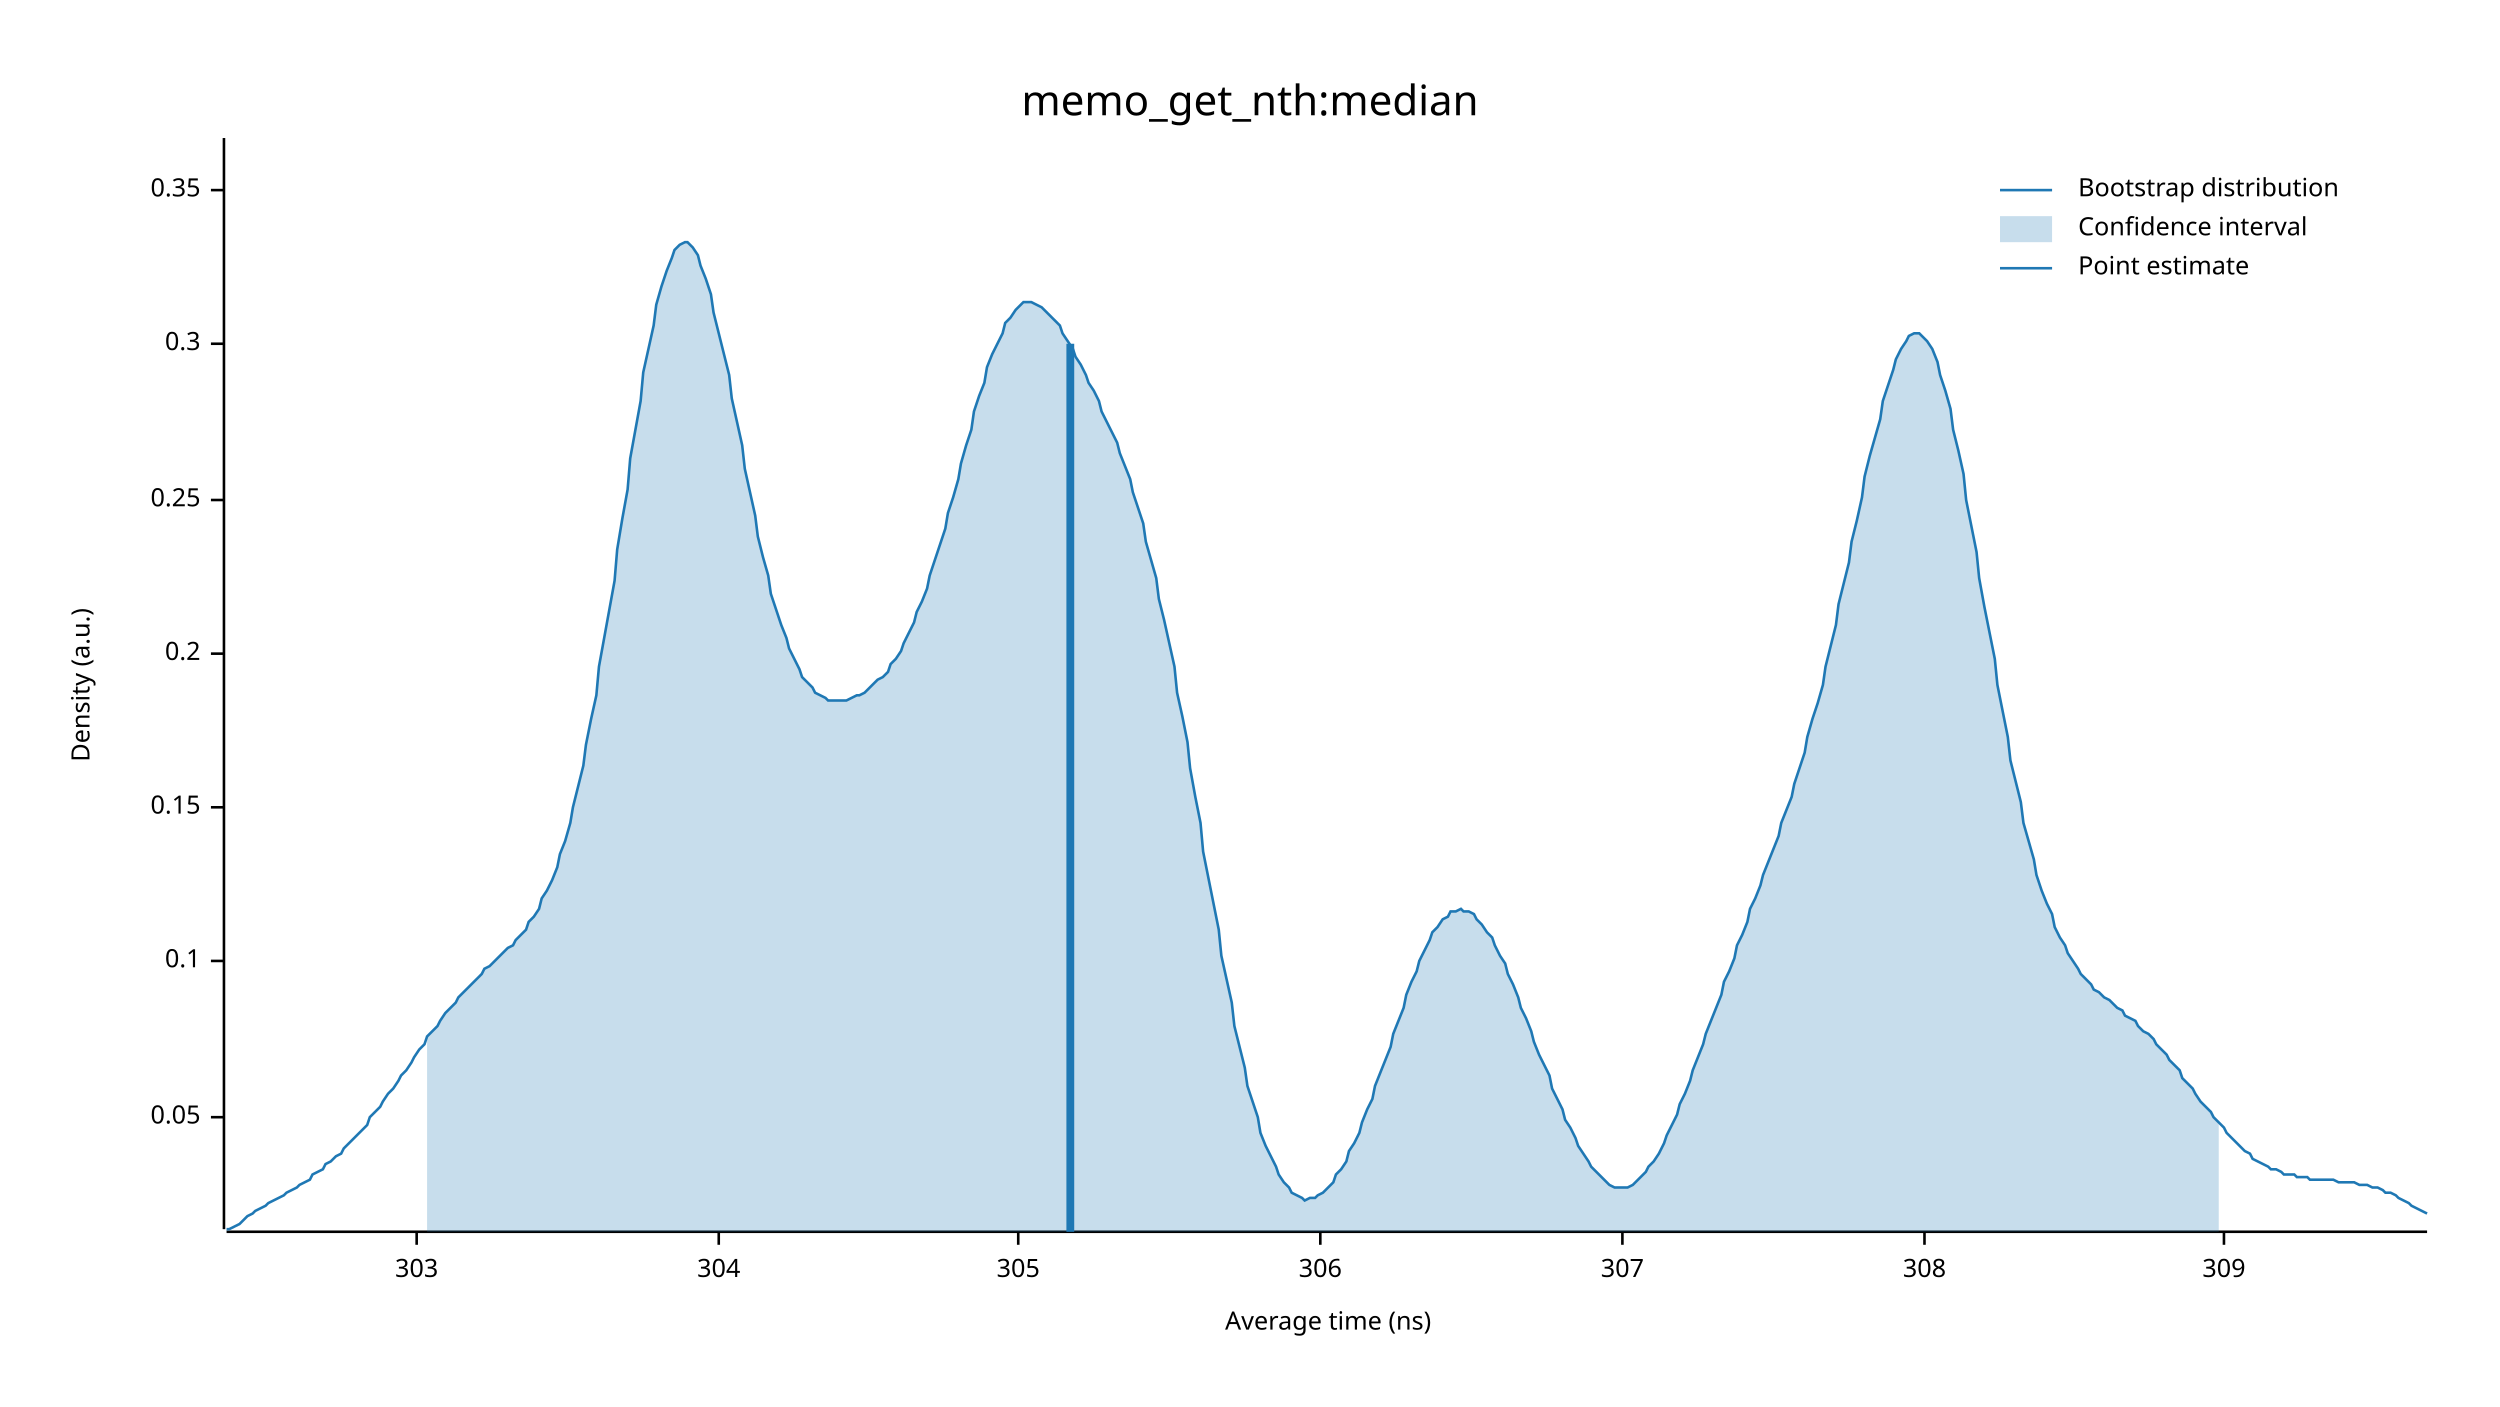
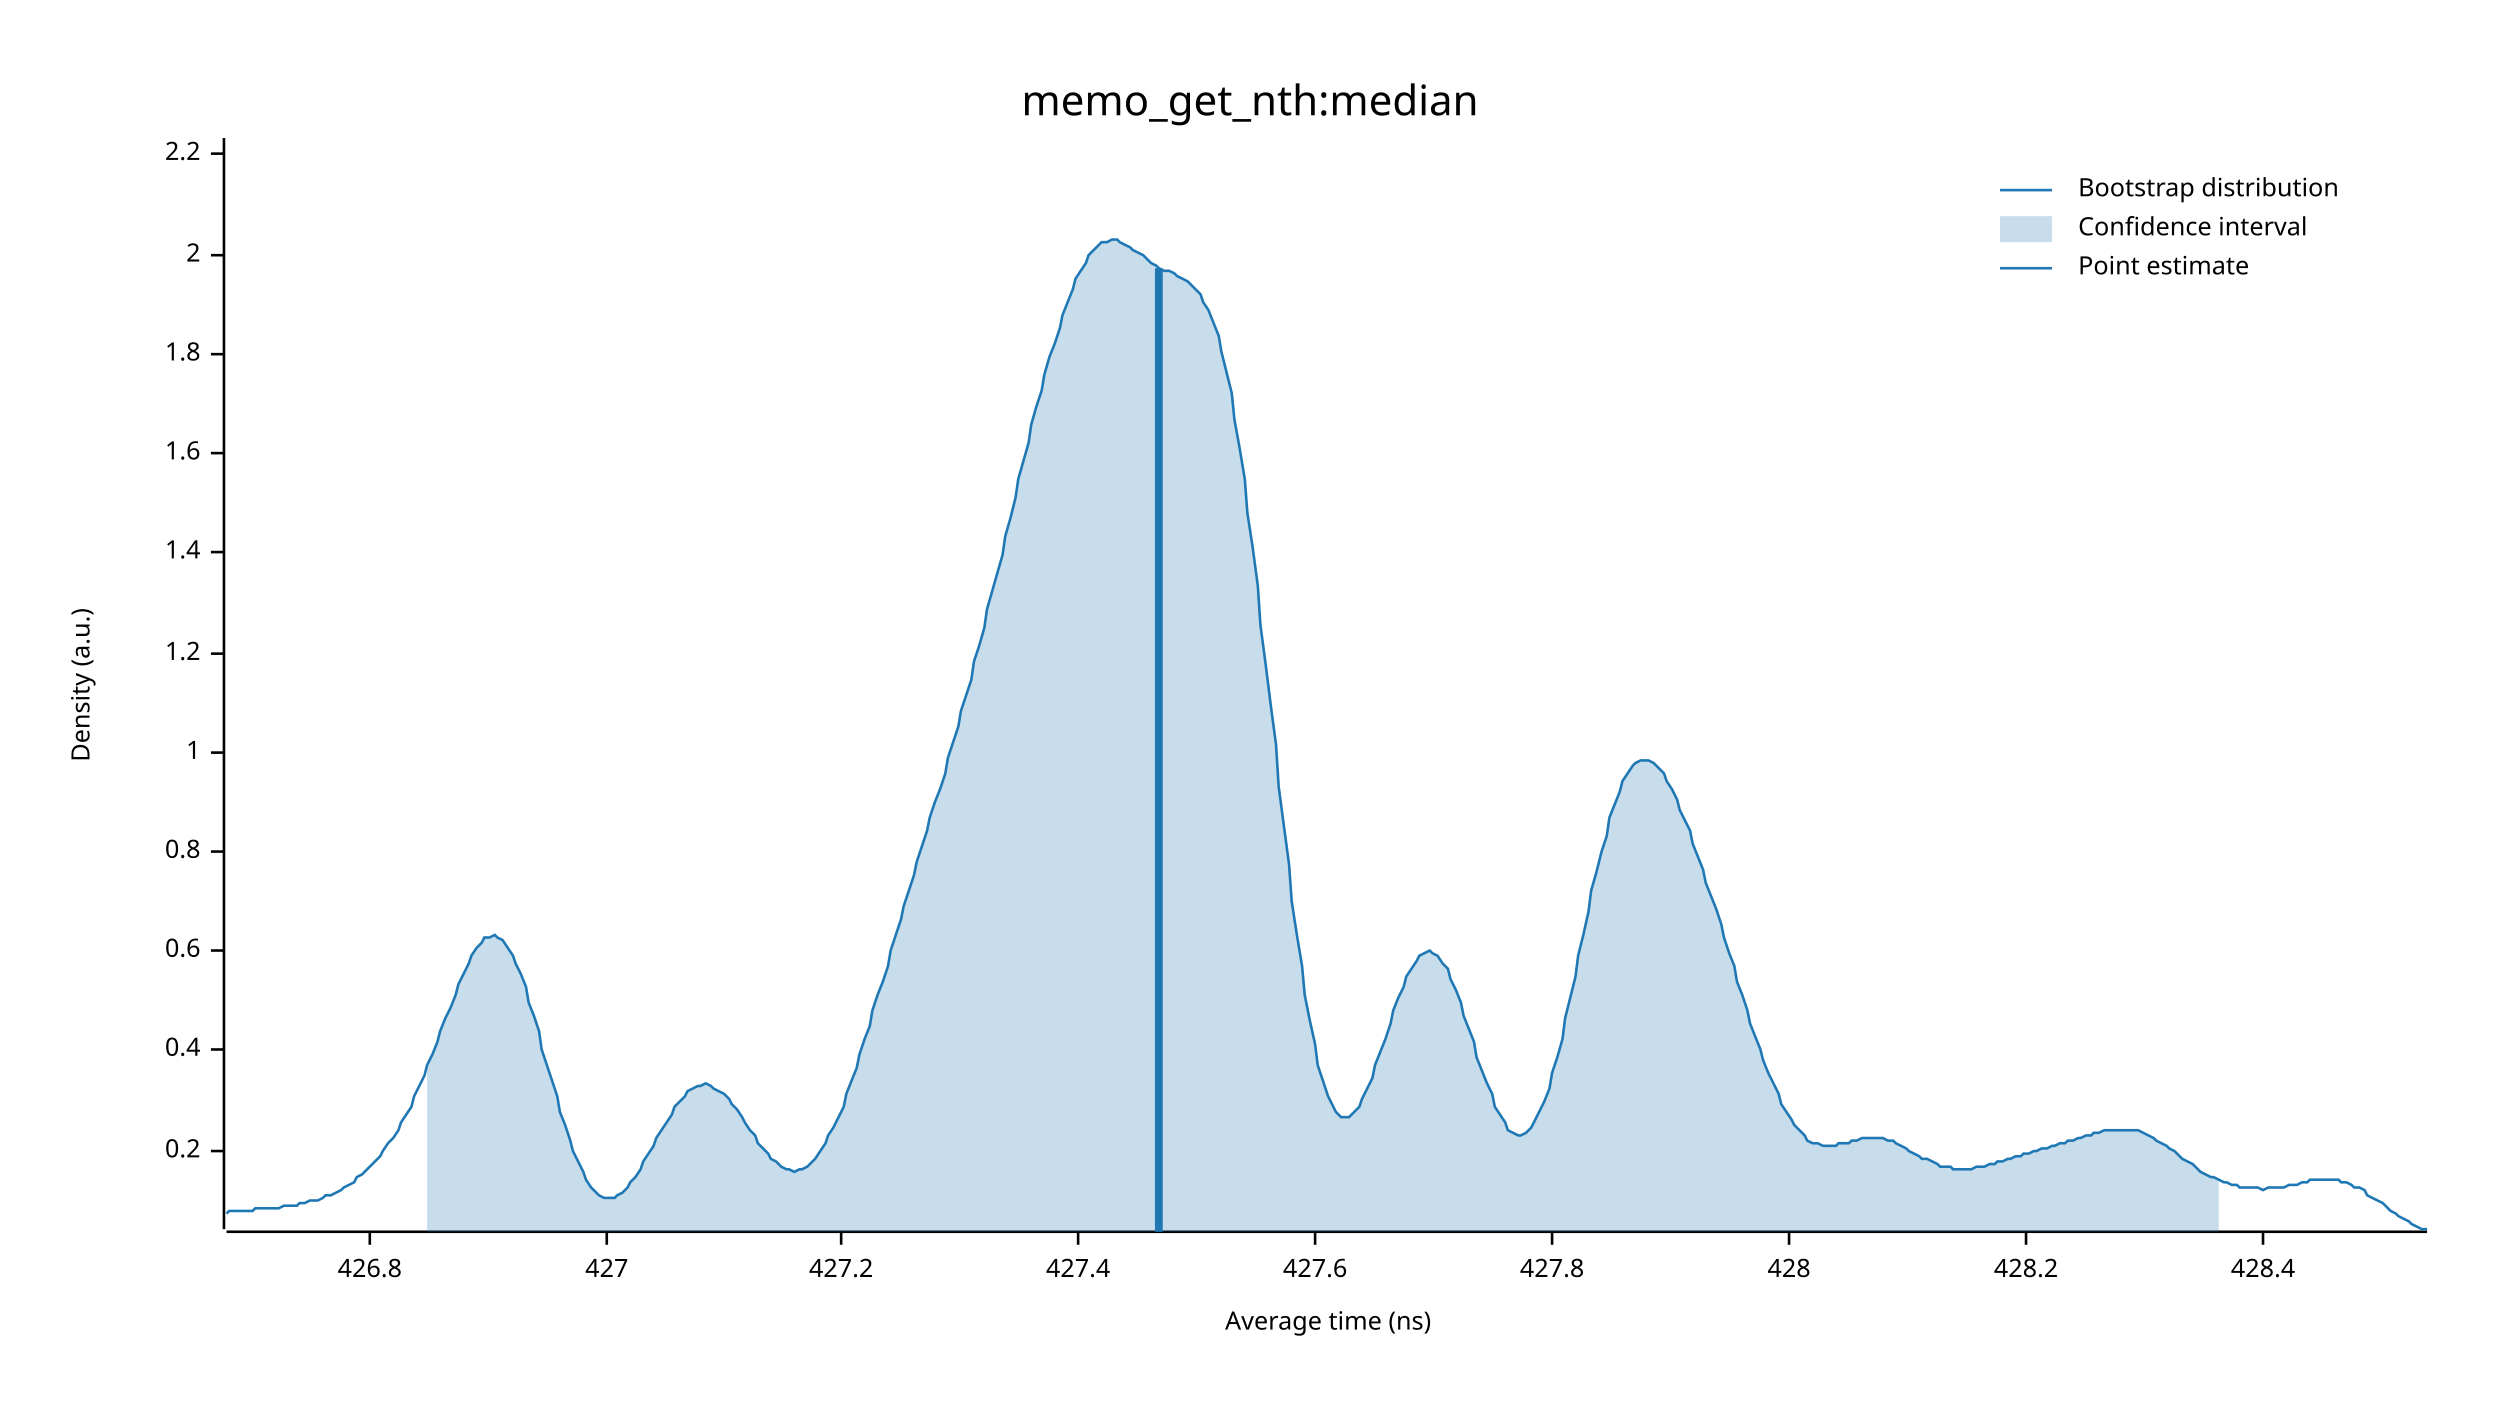
<svg xmlns="http://www.w3.org/2000/svg" width="960" height="540" viewBox="0 0 960 540">
  <text x="480" y="32" dy="0.76em" text-anchor="middle" font-family="sans-serif" font-size="16.129" opacity="1" fill="#000000">
memo_get_nth:median
</text>
  <text x="27" y="263" dy="0.76em" text-anchor="middle" font-family="sans-serif" font-size="9.677" opacity="1" fill="#000000" transform="rotate(270, 27, 263)">
Density (a.u.)
</text>
  <text x="510" y="513" dy="-0.5ex" text-anchor="middle" font-family="sans-serif" font-size="9.677" opacity="1" fill="#000000">
Average time (ns)
</text>
  <polyline fill="none" opacity="1" stroke="#000000" stroke-width="1" points="86,53 86,472 " />
-   <text x="77" y="429" dy="0.5ex" text-anchor="end" font-family="sans-serif" font-size="9.677" opacity="1" fill="#000000">
- 0.05
- </text>
-   <polyline fill="none" opacity="1" stroke="#000000" stroke-width="1" points="81,429 86,429 " />
-   <text x="77" y="369" dy="0.5ex" text-anchor="end" font-family="sans-serif" font-size="9.677" opacity="1" fill="#000000">
- 0.1
- </text>
-   <polyline fill="none" opacity="1" stroke="#000000" stroke-width="1" points="81,369 86,369 " />
-   <text x="77" y="310" dy="0.5ex" text-anchor="end" font-family="sans-serif" font-size="9.677" opacity="1" fill="#000000">
- 0.15
- </text>
-   <polyline fill="none" opacity="1" stroke="#000000" stroke-width="1" points="81,310 86,310 " />
-   <text x="77" y="251" dy="0.5ex" text-anchor="end" font-family="sans-serif" font-size="9.677" opacity="1" fill="#000000">
+   <text x="77" y="442" dy="0.5ex" text-anchor="end" font-family="sans-serif" font-size="9.677" opacity="1" fill="#000000">
0.2
</text>
+   <polyline fill="none" opacity="1" stroke="#000000" stroke-width="1" points="81,442 86,442 " />
+   <text x="77" y="403" dy="0.5ex" text-anchor="end" font-family="sans-serif" font-size="9.677" opacity="1" fill="#000000">
+ 0.4
+ </text>
+   <polyline fill="none" opacity="1" stroke="#000000" stroke-width="1" points="81,403 86,403 " />
+   <text x="77" y="365" dy="0.5ex" text-anchor="end" font-family="sans-serif" font-size="9.677" opacity="1" fill="#000000">
+ 0.6
+ </text>
+   <polyline fill="none" opacity="1" stroke="#000000" stroke-width="1" points="81,365 86,365 " />
+   <text x="77" y="327" dy="0.5ex" text-anchor="end" font-family="sans-serif" font-size="9.677" opacity="1" fill="#000000">
+ 0.8
+ </text>
+   <polyline fill="none" opacity="1" stroke="#000000" stroke-width="1" points="81,327 86,327 " />
+   <text x="77" y="289" dy="0.5ex" text-anchor="end" font-family="sans-serif" font-size="9.677" opacity="1" fill="#000000">
+ 1
+ </text>
+   <polyline fill="none" opacity="1" stroke="#000000" stroke-width="1" points="81,289 86,289 " />
+   <text x="77" y="251" dy="0.5ex" text-anchor="end" font-family="sans-serif" font-size="9.677" opacity="1" fill="#000000">
+ 1.2
+ </text>
  <polyline fill="none" opacity="1" stroke="#000000" stroke-width="1" points="81,251 86,251 " />
-   <text x="77" y="192" dy="0.5ex" text-anchor="end" font-family="sans-serif" font-size="9.677" opacity="1" fill="#000000">
- 0.25
+   <text x="77" y="212" dy="0.5ex" text-anchor="end" font-family="sans-serif" font-size="9.677" opacity="1" fill="#000000">
+ 1.4
</text>
-   <polyline fill="none" opacity="1" stroke="#000000" stroke-width="1" points="81,192 86,192 " />
-   <text x="77" y="132" dy="0.5ex" text-anchor="end" font-family="sans-serif" font-size="9.677" opacity="1" fill="#000000">
- 0.3
+   <polyline fill="none" opacity="1" stroke="#000000" stroke-width="1" points="81,212 86,212 " />
+   <text x="77" y="174" dy="0.5ex" text-anchor="end" font-family="sans-serif" font-size="9.677" opacity="1" fill="#000000">
+ 1.6
</text>
-   <polyline fill="none" opacity="1" stroke="#000000" stroke-width="1" points="81,132 86,132 " />
-   <text x="77" y="73" dy="0.5ex" text-anchor="end" font-family="sans-serif" font-size="9.677" opacity="1" fill="#000000">
- 0.35
+   <polyline fill="none" opacity="1" stroke="#000000" stroke-width="1" points="81,174 86,174 " />
+   <text x="77" y="136" dy="0.5ex" text-anchor="end" font-family="sans-serif" font-size="9.677" opacity="1" fill="#000000">
+ 1.8
</text>
-   <polyline fill="none" opacity="1" stroke="#000000" stroke-width="1" points="81,73 86,73 " />
+   <polyline fill="none" opacity="1" stroke="#000000" stroke-width="1" points="81,136 86,136 " />
+   <text x="77" y="98" dy="0.5ex" text-anchor="end" font-family="sans-serif" font-size="9.677" opacity="1" fill="#000000">
+ 2
+ </text>
+   <polyline fill="none" opacity="1" stroke="#000000" stroke-width="1" points="81,98 86,98 " />
+   <text x="77" y="59" dy="0.5ex" text-anchor="end" font-family="sans-serif" font-size="9.677" opacity="1" fill="#000000">
+ 2.2
+ </text>
+   <polyline fill="none" opacity="1" stroke="#000000" stroke-width="1" points="81,59 86,59 " />
  <polyline fill="none" opacity="1" stroke="#000000" stroke-width="1" points="87,473 932,473 " />
-   <text x="160" y="483" dy="0.76em" text-anchor="middle" font-family="sans-serif" font-size="9.677" opacity="1" fill="#000000">
- 303
+   <text x="142" y="483" dy="0.76em" text-anchor="middle" font-family="sans-serif" font-size="9.677" opacity="1" fill="#000000">
+ 426.8
</text>
-   <polyline fill="none" opacity="1" stroke="#000000" stroke-width="1" points="160,473 160,478 " />
-   <text x="276" y="483" dy="0.76em" text-anchor="middle" font-family="sans-serif" font-size="9.677" opacity="1" fill="#000000">
- 304
+   <polyline fill="none" opacity="1" stroke="#000000" stroke-width="1" points="142,473 142,478 " />
+   <text x="233" y="483" dy="0.76em" text-anchor="middle" font-family="sans-serif" font-size="9.677" opacity="1" fill="#000000">
+ 427
</text>
-   <polyline fill="none" opacity="1" stroke="#000000" stroke-width="1" points="276,473 276,478 " />
-   <text x="391" y="483" dy="0.76em" text-anchor="middle" font-family="sans-serif" font-size="9.677" opacity="1" fill="#000000">
- 305
+   <polyline fill="none" opacity="1" stroke="#000000" stroke-width="1" points="233,473 233,478 " />
+   <text x="323" y="483" dy="0.76em" text-anchor="middle" font-family="sans-serif" font-size="9.677" opacity="1" fill="#000000">
+ 427.2
</text>
-   <polyline fill="none" opacity="1" stroke="#000000" stroke-width="1" points="391,473 391,478 " />
-   <text x="507" y="483" dy="0.76em" text-anchor="middle" font-family="sans-serif" font-size="9.677" opacity="1" fill="#000000">
- 306
+   <polyline fill="none" opacity="1" stroke="#000000" stroke-width="1" points="323,473 323,478 " />
+   <text x="414" y="483" dy="0.76em" text-anchor="middle" font-family="sans-serif" font-size="9.677" opacity="1" fill="#000000">
+ 427.4
</text>
-   <polyline fill="none" opacity="1" stroke="#000000" stroke-width="1" points="507,473 507,478 " />
-   <text x="623" y="483" dy="0.76em" text-anchor="middle" font-family="sans-serif" font-size="9.677" opacity="1" fill="#000000">
- 307
+   <polyline fill="none" opacity="1" stroke="#000000" stroke-width="1" points="414,473 414,478 " />
+   <text x="505" y="483" dy="0.76em" text-anchor="middle" font-family="sans-serif" font-size="9.677" opacity="1" fill="#000000">
+ 427.6
</text>
-   <polyline fill="none" opacity="1" stroke="#000000" stroke-width="1" points="623,473 623,478 " />
-   <text x="739" y="483" dy="0.76em" text-anchor="middle" font-family="sans-serif" font-size="9.677" opacity="1" fill="#000000">
- 308
+   <polyline fill="none" opacity="1" stroke="#000000" stroke-width="1" points="505,473 505,478 " />
+   <text x="596" y="483" dy="0.76em" text-anchor="middle" font-family="sans-serif" font-size="9.677" opacity="1" fill="#000000">
+ 427.8
</text>
-   <polyline fill="none" opacity="1" stroke="#000000" stroke-width="1" points="739,473 739,478 " />
-   <text x="854" y="483" dy="0.76em" text-anchor="middle" font-family="sans-serif" font-size="9.677" opacity="1" fill="#000000">
- 309
+   <polyline fill="none" opacity="1" stroke="#000000" stroke-width="1" points="596,473 596,478 " />
+   <text x="687" y="483" dy="0.76em" text-anchor="middle" font-family="sans-serif" font-size="9.677" opacity="1" fill="#000000">
+ 428
</text>
-   <polyline fill="none" opacity="1" stroke="#000000" stroke-width="1" points="854,473 854,478 " />
-   <polyline fill="none" opacity="1" stroke="#1F78B4" stroke-width="1" points="87,472 88,472 90,471 92,470 93,469 95,467 97,466 98,465 100,464 102,463 103,462 105,461 107,460 109,459 110,458 112,457 114,456 115,455 117,454 119,453 120,451 122,450 124,449 125,447 127,446 129,444 131,443 132,441 134,439 136,437 137,436 139,434 141,432 142,429 144,427 146,425 147,423 149,420 151,418 153,415 154,413 156,411 158,408 159,406 161,403 163,401 164,398 166,396 168,394 169,392 171,389 173,387 175,385 176,383 178,381 180,379 181,378 183,376 185,374 186,372 188,371 190,369 191,368 193,366 195,364 197,363 198,361 200,359 202,357 203,354 205,352 207,349 208,345 210,342 212,338 214,333 215,328 217,323 219,316 220,310 222,302 224,294 225,286 227,276 229,267 230,256 232,245 234,234 236,223 237,211 239,199 241,188 242,176 244,165 246,154 247,143 249,134 251,125 252,117 254,110 256,104 258,99 259,96 261,94 263,93 264,93 266,95 268,98 269,102 271,107 273,113 274,120 276,128 278,136 280,144 281,153 283,162 285,171 286,180 288,189 290,198 291,206 293,214 295,221 296,228 298,234 300,240 302,245 303,249 305,253 307,257 308,260 310,262 312,264 313,266 315,267 317,268 318,269 320,269 322,269 324,269 325,269 327,268 329,267 330,267 332,266 334,264 335,263 337,261 339,260 341,258 342,255 344,253 346,250 347,247 349,243 351,239 352,235 354,231 356,226 357,221 359,215 361,209 363,203 364,197 366,191 368,184 369,178 371,171 373,165 374,158 376,152 378,147 379,141 381,136 383,132 385,128 386,124 388,122 390,119 391,118 393,116 395,116 396,116 398,117 400,118 401,119 403,121 405,123 407,125 408,128 410,131 412,134 413,137 415,140 417,144 418,147 420,150 422,154 423,158 425,162 427,166 429,170 430,174 432,179 434,184 435,189 437,195 439,201 440,208 442,215 444,222 445,230 447,238 449,247 451,256 452,266 454,275 456,285 457,295 459,306 461,316 462,327 464,337 466,347 468,357 469,367 471,376 473,385 474,394 476,402 478,410 479,417 481,423 483,429 484,435 486,440 488,444 490,448 491,451 493,454 495,456 496,458 498,459 500,460 501,461 503,460 505,460 506,459 508,458 510,456 512,454 513,451 515,449 517,446 518,442 520,439 522,435 523,431 525,426 527,422 528,417 530,412 532,407 534,402 535,397 537,392 539,387 540,382 542,377 544,373 545,369 547,365 549,361 550,358 552,356 554,353 556,352 557,350 559,350 561,349 562,350 564,350 566,351 567,353 569,355 571,358 573,360 574,363 576,367 578,370 579,374 581,378 583,383 584,387 586,391 588,396 589,400 591,405 593,409 595,413 596,418 598,422 600,426 601,430 603,433 605,437 606,440 608,443 610,446 611,448 613,450 615,452 617,454 618,455 620,456 622,456 623,456 625,456 627,455 628,454 630,452 632,450 633,448 635,446 637,443 639,439 640,436 642,432 644,428 645,424 647,420 649,415 650,411 652,406 654,401 655,397 657,392 659,387 661,382 662,377 664,373 666,368 667,363 669,359 671,354 672,349 674,345 676,340 677,336 679,331 681,326 683,321 684,316 686,311 688,306 689,301 691,295 693,289 694,283 696,276 698,270 700,263 701,256 703,248 705,240 706,232 708,224 710,216 711,208 713,200 715,191 716,183 718,175 720,168 722,161 723,154 725,148 727,142 728,138 730,134 732,131 733,129 735,128 737,128 738,129 740,131 742,134 744,139 745,144 747,150 749,157 750,165 752,173 754,182 755,192 757,202 759,212 760,222 762,233 764,243 766,253 767,263 769,273 771,283 772,292 774,300 776,308 777,316 779,323 781,330 782,336 784,342 786,347 788,351 789,356 791,360 793,363 794,366 796,369 798,372 799,374 801,376 803,378 804,380 806,381 808,383 810,384 811,385 813,387 815,388 816,390 818,391 820,392 821,394 823,396 825,397 827,399 828,401 830,403 832,405 833,407 835,409 837,411 838,414 840,416 842,418 843,420 845,423 847,425 849,427 850,429 852,431 854,433 855,435 857,437 859,439 860,440 862,442 864,443 865,445 867,446 869,447 871,448 872,449 874,449 876,450 877,451 879,451 881,451 882,452 884,452 886,452 887,453 889,453 891,453 893,453 894,453 896,453 898,454 899,454 901,454 903,454 904,454 906,455 908,455 909,455 911,456 913,456 915,457 916,458 918,458 920,459 921,460 923,461 925,462 926,463 928,464 930,465 932,466 " />
-   <polygon opacity="0.25" fill="#1F78B4" points="164,398 166,396 168,394 169,392 171,389 173,387 175,385 176,383 178,381 180,379 181,378 183,376 185,374 186,372 188,371 190,369 191,368 193,366 195,364 197,363 198,361 200,359 202,357 203,354 205,352 207,349 208,345 210,342 212,338 214,333 215,328 217,323 219,316 220,310 222,302 224,294 225,286 227,276 229,267 230,256 232,245 234,234 236,223 237,211 239,199 241,188 242,176 244,165 246,154 247,143 249,134 251,125 252,117 254,110 256,104 258,99 259,96 261,94 263,93 264,93 266,95 268,98 269,102 271,107 273,113 274,120 276,128 278,136 280,144 281,153 283,162 285,171 286,180 288,189 290,198 291,206 293,214 295,221 296,228 298,234 300,240 302,245 303,249 305,253 307,257 308,260 310,262 312,264 313,266 315,267 317,268 318,269 320,269 322,269 324,269 325,269 327,268 329,267 330,267 332,266 334,264 335,263 337,261 339,260 341,258 342,255 344,253 346,250 347,247 349,243 351,239 352,235 354,231 356,226 357,221 359,215 361,209 363,203 364,197 366,191 368,184 369,178 371,171 373,165 374,158 376,152 378,147 379,141 381,136 383,132 385,128 386,124 388,122 390,119 391,118 393,116 395,116 396,116 398,117 400,118 401,119 403,121 405,123 407,125 408,128 410,131 412,134 413,137 415,140 417,144 418,147 420,150 422,154 423,158 425,162 427,166 429,170 430,174 432,179 434,184 435,189 437,195 439,201 440,208 442,215 444,222 445,230 447,238 449,247 451,256 452,266 454,275 456,285 457,295 459,306 461,316 462,327 464,337 466,347 468,357 469,367 471,376 473,385 474,394 476,402 478,410 479,417 481,423 483,429 484,435 486,440 488,444 490,448 491,451 493,454 495,456 496,458 498,459 500,460 501,461 503,460 505,460 506,459 508,458 510,456 512,454 513,451 515,449 517,446 518,442 520,439 522,435 523,431 525,426 527,422 528,417 530,412 532,407 534,402 535,397 537,392 539,387 540,382 542,377 544,373 545,369 547,365 549,361 550,358 552,356 554,353 556,352 557,350 559,350 561,349 562,350 564,350 566,351 567,353 569,355 571,358 573,360 574,363 576,367 578,370 579,374 581,378 583,383 584,387 586,391 588,396 589,400 591,405 593,409 595,413 596,418 598,422 600,426 601,430 603,433 605,437 606,440 608,443 610,446 611,448 613,450 615,452 617,454 618,455 620,456 622,456 623,456 625,456 627,455 628,454 630,452 632,450 633,448 635,446 637,443 639,439 640,436 642,432 644,428 645,424 647,420 649,415 650,411 652,406 654,401 655,397 657,392 659,387 661,382 662,377 664,373 666,368 667,363 669,359 671,354 672,349 674,345 676,340 677,336 679,331 681,326 683,321 684,316 686,311 688,306 689,301 691,295 693,289 694,283 696,276 698,270 700,263 701,256 703,248 705,240 706,232 708,224 710,216 711,208 713,200 715,191 716,183 718,175 720,168 722,161 723,154 725,148 727,142 728,138 730,134 732,131 733,129 735,128 737,128 738,129 740,131 742,134 744,139 745,144 747,150 749,157 750,165 752,173 754,182 755,192 757,202 759,212 760,222 762,233 764,243 766,253 767,263 769,273 771,283 772,292 774,300 776,308 777,316 779,323 781,330 782,336 784,342 786,347 788,351 789,356 791,360 793,363 794,366 796,369 798,372 799,374 801,376 803,378 804,380 806,381 808,383 810,384 811,385 813,387 815,388 816,390 818,391 820,392 821,394 823,396 825,397 827,399 828,401 830,403 832,405 833,407 835,409 837,411 838,414 840,416 842,418 843,420 845,423 847,425 849,427 850,429 852,431 852,473 164,473 " />
-   <polyline fill="none" opacity="1" stroke="#1F78B4" stroke-width="3" points="411,473 411,132 " />
+   <polyline fill="none" opacity="1" stroke="#000000" stroke-width="1" points="687,473 687,478 " />
+   <text x="778" y="483" dy="0.76em" text-anchor="middle" font-family="sans-serif" font-size="9.677" opacity="1" fill="#000000">
+ 428.2
+ </text>
+   <polyline fill="none" opacity="1" stroke="#000000" stroke-width="1" points="778,473 778,478 " />
+   <text x="869" y="483" dy="0.76em" text-anchor="middle" font-family="sans-serif" font-size="9.677" opacity="1" fill="#000000">
+ 428.4
+ </text>
+   <polyline fill="none" opacity="1" stroke="#000000" stroke-width="1" points="869,473 869,478 " />
+   <polyline fill="none" opacity="1" stroke="#1F78B4" stroke-width="1" points="87,466 88,465 90,465 92,465 93,465 95,465 97,465 98,464 100,464 102,464 103,464 105,464 107,464 109,463 110,463 112,463 114,463 115,462 117,462 119,461 120,461 122,461 124,460 125,459 127,459 129,458 131,457 132,456 134,455 136,454 137,452 139,451 141,449 142,448 144,446 146,444 147,442 149,439 151,437 153,434 154,431 156,428 158,425 159,421 161,417 163,413 164,409 166,405 168,400 169,396 171,391 173,387 175,382 176,378 178,374 180,370 181,367 183,364 185,362 186,360 188,360 190,359 191,360 193,361 195,364 197,367 198,370 200,374 202,379 203,385 205,390 207,396 208,403 210,409 212,415 214,421 215,427 217,432 219,438 220,442 222,446 224,450 225,453 227,456 229,458 230,459 232,460 234,460 236,460 237,459 239,458 241,456 242,454 244,452 246,449 247,446 249,443 251,440 252,437 254,434 256,431 258,428 259,425 261,423 263,421 264,419 266,418 268,417 269,417 271,416 273,417 274,418 276,419 278,420 280,422 281,424 283,426 285,429 286,431 288,434 290,436 291,439 293,441 295,443 296,445 298,446 300,448 302,449 303,449 305,450 307,449 308,449 310,448 312,446 313,445 315,442 317,439 318,436 320,433 322,429 324,425 325,420 327,415 329,410 330,405 332,399 334,394 335,388 337,382 339,377 341,371 342,365 344,359 346,353 347,348 349,342 351,336 352,331 354,325 356,319 357,314 359,308 361,303 363,297 364,291 366,285 368,279 369,273 371,267 373,261 374,254 376,248 378,241 379,234 381,227 383,220 385,213 386,206 388,199 390,191 391,184 393,177 395,170 396,163 398,156 400,150 401,144 403,137 405,132 407,126 408,121 410,116 412,111 413,107 415,104 417,101 418,98 420,96 422,94 423,93 425,93 427,92 429,92 430,93 432,94 434,95 435,96 437,97 439,98 440,99 442,101 444,102 445,103 447,104 449,104 451,105 452,106 454,107 456,108 457,109 459,111 461,113 462,116 464,119 466,124 468,129 469,135 471,143 473,151 474,161 476,172 478,184 479,197 481,210 483,225 484,240 486,255 488,271 490,286 491,302 493,317 495,332 496,346 498,359 500,371 501,382 503,392 505,401 506,409 508,415 510,421 512,425 513,427 515,429 517,429 518,429 520,427 522,425 523,422 525,418 527,414 528,409 530,404 532,399 534,393 535,388 537,383 539,379 540,375 542,372 544,369 545,367 547,366 549,365 550,366 552,367 554,370 556,372 557,376 559,380 561,385 562,390 564,395 566,400 567,406 569,411 571,416 573,420 574,425 576,428 578,431 579,434 581,435 583,436 584,436 586,435 588,433 589,431 591,427 593,423 595,418 596,412 598,406 600,399 601,391 603,383 605,375 606,367 608,359 610,350 611,342 613,335 615,327 617,321 618,314 620,309 622,304 623,300 625,297 627,294 628,293 630,292 632,292 633,292 635,293 637,295 639,297 640,300 642,303 644,307 645,311 647,315 649,319 650,324 652,329 654,334 655,339 657,344 659,349 661,355 662,360 664,366 666,371 667,377 669,382 671,388 672,393 674,398 676,403 677,407 679,412 681,416 683,420 684,424 686,427 688,430 689,432 691,434 693,436 694,438 696,439 698,439 700,440 701,440 703,440 705,440 706,439 708,439 710,439 711,438 713,438 715,437 716,437 718,437 720,437 722,437 723,437 725,438 727,438 728,439 730,440 732,441 733,442 735,443 737,444 738,445 740,445 742,446 744,447 745,448 747,448 749,448 750,449 752,449 754,449 755,449 757,449 759,448 760,448 762,448 764,447 766,447 767,446 769,446 771,445 772,445 774,444 776,444 777,443 779,443 781,442 782,442 784,441 786,441 788,440 789,440 791,439 793,439 794,438 796,438 798,437 799,437 801,436 803,436 804,435 806,435 808,434 810,434 811,434 813,434 815,434 816,434 818,434 820,434 821,434 823,435 825,436 827,437 828,438 830,439 832,440 833,441 835,442 837,444 838,445 840,446 842,447 843,448 845,450 847,451 849,452 850,452 852,453 854,454 855,454 857,455 859,455 860,456 862,456 864,456 865,456 867,456 869,457 871,456 872,456 874,456 876,456 877,456 879,455 881,455 882,455 884,454 886,454 887,453 889,453 891,453 893,453 894,453 896,453 898,453 899,454 901,454 903,455 904,456 906,456 908,457 909,459 911,460 913,461 915,462 916,463 918,465 920,466 921,467 923,468 925,469 926,470 928,471 930,472 932,472 " />
+   <polygon opacity="0.25" fill="#1F78B4" points="164,409 166,405 168,400 169,396 171,391 173,387 175,382 176,378 178,374 180,370 181,367 183,364 185,362 186,360 188,360 190,359 191,360 193,361 195,364 197,367 198,370 200,374 202,379 203,385 205,390 207,396 208,403 210,409 212,415 214,421 215,427 217,432 219,438 220,442 222,446 224,450 225,453 227,456 229,458 230,459 232,460 234,460 236,460 237,459 239,458 241,456 242,454 244,452 246,449 247,446 249,443 251,440 252,437 254,434 256,431 258,428 259,425 261,423 263,421 264,419 266,418 268,417 269,417 271,416 273,417 274,418 276,419 278,420 280,422 281,424 283,426 285,429 286,431 288,434 290,436 291,439 293,441 295,443 296,445 298,446 300,448 302,449 303,449 305,450 307,449 308,449 310,448 312,446 313,445 315,442 317,439 318,436 320,433 322,429 324,425 325,420 327,415 329,410 330,405 332,399 334,394 335,388 337,382 339,377 341,371 342,365 344,359 346,353 347,348 349,342 351,336 352,331 354,325 356,319 357,314 359,308 361,303 363,297 364,291 366,285 368,279 369,273 371,267 373,261 374,254 376,248 378,241 379,234 381,227 383,220 385,213 386,206 388,199 390,191 391,184 393,177 395,170 396,163 398,156 400,150 401,144 403,137 405,132 407,126 408,121 410,116 412,111 413,107 415,104 417,101 418,98 420,96 422,94 423,93 425,93 427,92 429,92 430,93 432,94 434,95 435,96 437,97 439,98 440,99 442,101 444,102 445,103 447,104 449,104 451,105 452,106 454,107 456,108 457,109 459,111 461,113 462,116 464,119 466,124 468,129 469,135 471,143 473,151 474,161 476,172 478,184 479,197 481,210 483,225 484,240 486,255 488,271 490,286 491,302 493,317 495,332 496,346 498,359 500,371 501,382 503,392 505,401 506,409 508,415 510,421 512,425 513,427 515,429 517,429 518,429 520,427 522,425 523,422 525,418 527,414 528,409 530,404 532,399 534,393 535,388 537,383 539,379 540,375 542,372 544,369 545,367 547,366 549,365 550,366 552,367 554,370 556,372 557,376 559,380 561,385 562,390 564,395 566,400 567,406 569,411 571,416 573,420 574,425 576,428 578,431 579,434 581,435 583,436 584,436 586,435 588,433 589,431 591,427 593,423 595,418 596,412 598,406 600,399 601,391 603,383 605,375 606,367 608,359 610,350 611,342 613,335 615,327 617,321 618,314 620,309 622,304 623,300 625,297 627,294 628,293 630,292 632,292 633,292 635,293 637,295 639,297 640,300 642,303 644,307 645,311 647,315 649,319 650,324 652,329 654,334 655,339 657,344 659,349 661,355 662,360 664,366 666,371 667,377 669,382 671,388 672,393 674,398 676,403 677,407 679,412 681,416 683,420 684,424 686,427 688,430 689,432 691,434 693,436 694,438 696,439 698,439 700,440 701,440 703,440 705,440 706,439 708,439 710,439 711,438 713,438 715,437 716,437 718,437 720,437 722,437 723,437 725,438 727,438 728,439 730,440 732,441 733,442 735,443 737,444 738,445 740,445 742,446 744,447 745,448 747,448 749,448 750,449 752,449 754,449 755,449 757,449 759,448 760,448 762,448 764,447 766,447 767,446 769,446 771,445 772,445 774,444 776,444 777,443 779,443 781,442 782,442 784,441 786,441 788,440 789,440 791,439 793,439 794,438 796,438 798,437 799,437 801,436 803,436 804,435 806,435 808,434 810,434 811,434 813,434 815,434 816,434 818,434 820,434 821,434 823,435 825,436 827,437 828,438 830,439 832,440 833,441 835,442 837,444 838,445 840,446 842,447 843,448 845,450 847,451 849,452 850,452 852,453 852,473 164,473 " />
+   <polyline fill="none" opacity="1" stroke="#1F78B4" stroke-width="3" points="445,473 445,103 " />
  <text x="798" y="68" dy="0.76em" text-anchor="start" font-family="sans-serif" font-size="9.677" opacity="1" fill="#000000">
Bootstrap distribution
</text>
  <text x="798" y="83" dy="0.76em" text-anchor="start" font-family="sans-serif" font-size="9.677" opacity="1" fill="#000000">
Confidence interval
</text>
  <text x="798" y="98" dy="0.76em" text-anchor="start" font-family="sans-serif" font-size="9.677" opacity="1" fill="#000000">
Point estimate
</text>
  <polyline fill="none" opacity="1" stroke="#1F78B4" stroke-width="1" points="768,73 788,73 " />
  <rect x="768" y="83" width="20" height="10" opacity="0.25" fill="#1F78B4" stroke="none" />
  <polyline fill="none" opacity="1" stroke="#1F78B4" stroke-width="1" points="768,103 788,103 " />
</svg>
